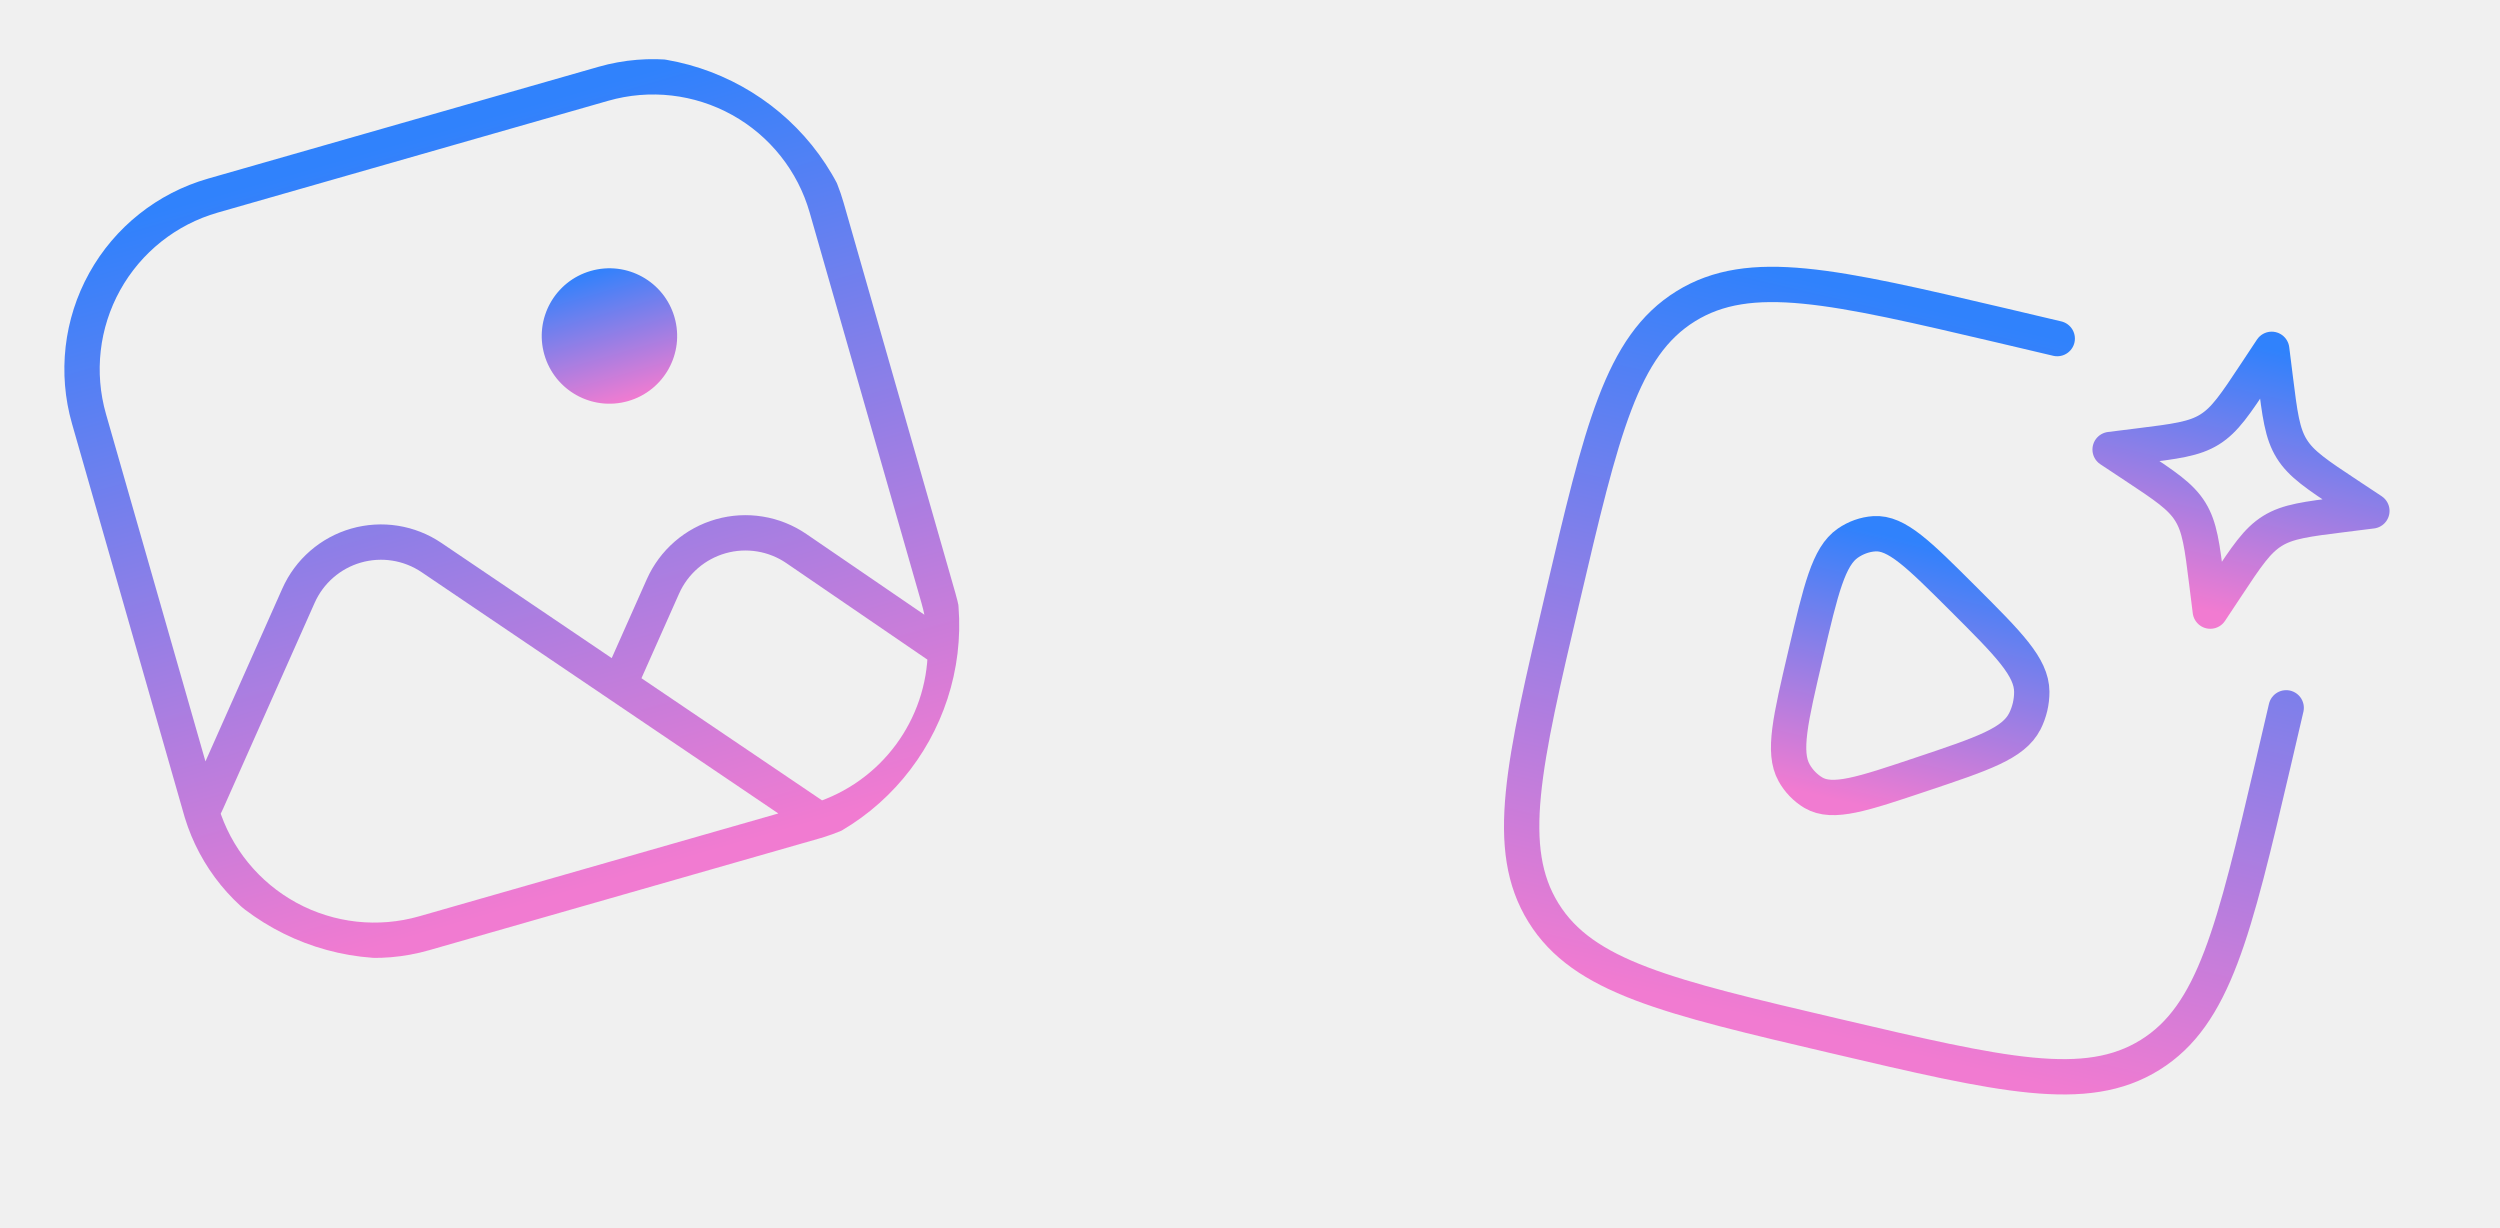
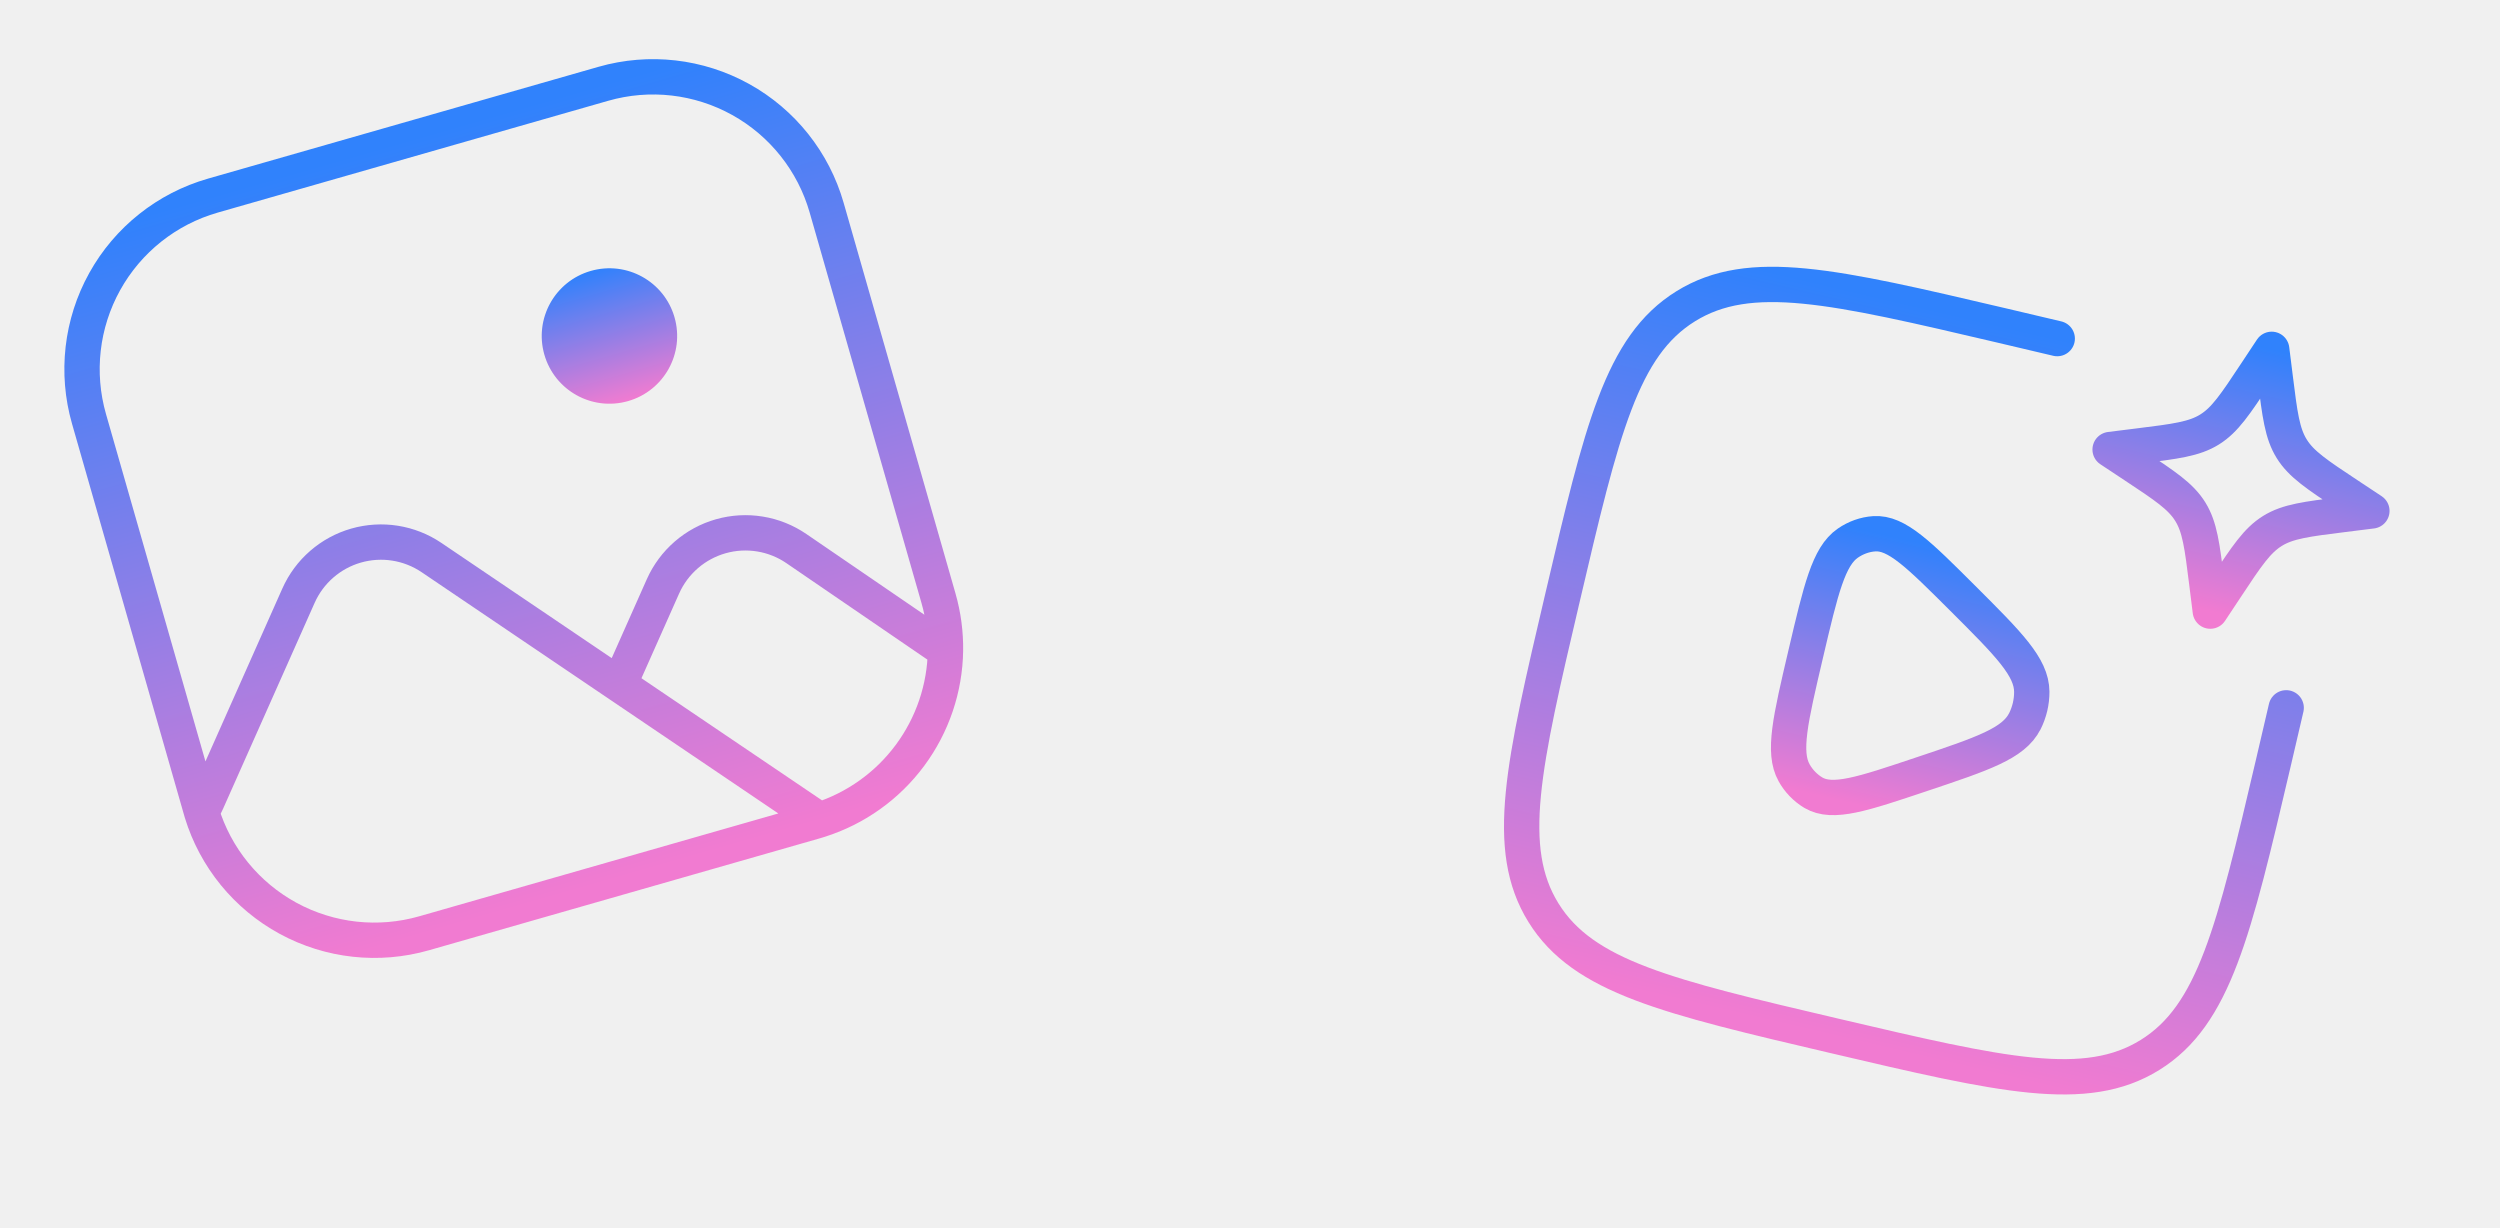
<svg xmlns="http://www.w3.org/2000/svg" width="283" height="139" viewBox="0 0 283 139" fill="none">
-   <g clip-path="url(#clip0_1879_2139)">
+   <g>
    <path d="M229.208 81.648C227.947 84.152 224.476 85.317 217.531 87.641C210.827 89.891 207.471 91.02 205.28 89.738C204.363 89.188 203.607 88.405 203.088 87.469C201.799 85.157 202.667 81.457 204.4 74.066C206.134 66.674 207.002 62.974 209.184 61.477C210.088 60.858 211.111 60.495 212.155 60.423C214.689 60.244 217.193 62.748 222.201 67.745C227.384 72.918 229.975 75.504 229.997 78.305C230.002 79.466 229.733 80.611 229.212 81.649L229.208 81.648Z" stroke="url(#paint0_linear_1879_2139)" stroke-opacity="0.8" stroke-width="4" stroke-linejoin="round" />
    <path d="M258.796 80.126C258.335 82.117 257.841 84.234 257.315 86.478C252.869 105.434 250.645 114.917 243.376 119.424C236.107 123.932 226.629 121.709 207.668 117.262C188.712 112.816 179.23 110.592 174.723 103.323C170.215 96.053 172.438 86.575 176.885 67.614C181.331 48.658 183.554 39.175 190.824 34.668C198.093 30.16 207.571 32.383 226.531 36.83C228.775 37.356 230.891 37.856 232.879 38.328" stroke="url(#paint1_linear_1879_2139)" stroke-opacity="0.8" stroke-width="4" stroke-linecap="round" />
    <path d="M257.156 39.545L257.556 42.752C258.079 46.957 258.341 49.059 259.42 50.799C260.503 52.545 262.269 53.714 265.803 56.052L268.497 57.836L265.291 58.237C261.086 58.76 258.984 59.022 257.243 60.101C255.498 61.183 254.329 62.95 251.99 66.484L250.206 69.178L249.806 65.971C249.283 61.767 249.021 59.664 247.942 57.924C246.86 56.178 245.093 55.009 241.559 52.671L238.865 50.887L242.072 50.486C246.276 49.963 248.379 49.701 250.119 48.622C251.864 47.54 253.034 45.773 255.372 42.24L257.156 39.545Z" stroke="url(#paint2_linear_1879_2139)" stroke-opacity="0.8" stroke-width="4" stroke-linejoin="round" />
  </g>
-   <g clip-path="url(#clip1_1879_2139)">
+   <g>
    <path d="M107.028 73.637C107.053 71.684 106.801 69.689 106.235 67.714L93.577 23.507C92.085 18.296 88.584 13.891 83.844 11.261C79.105 8.632 73.514 7.993 68.303 9.485L24.097 22.143C18.886 23.636 14.481 27.137 11.852 31.876C9.222 36.616 8.583 42.206 10.075 47.417L22.832 91.969C24.397 97.094 27.913 101.4 32.621 103.958C37.33 106.517 42.855 107.123 48.007 105.647L92.214 92.988L92.786 92.814M107.028 73.637L106.449 73.25L90.151 62.1C88.914 61.254 87.507 60.691 86.028 60.45C84.55 60.208 83.036 60.295 81.595 60.704C80.154 61.112 78.82 61.833 77.688 62.814C76.556 63.796 75.654 65.014 75.045 66.383L70.803 75.921L70.12 77.504M107.028 73.637C106.966 77.924 105.556 82.078 103.001 85.52C100.445 88.963 96.871 91.514 92.786 92.814M70.12 77.504L92.18 92.424L92.786 92.814M70.12 77.504L48.85 63.117C47.612 62.28 46.207 61.725 44.732 61.49C43.257 61.256 41.749 61.347 40.313 61.758C38.878 62.169 37.55 62.89 36.422 63.87C35.295 64.85 34.397 66.064 33.79 67.429L23.425 90.736L22.838 91.973" stroke="url(#paint3_linear_1879_2139)" stroke-opacity="0.8" stroke-width="4" stroke-linecap="round" stroke-linejoin="round" />
    <path d="M71.099 45.404C75.168 44.238 77.522 39.995 76.357 35.926C75.192 31.857 70.949 29.502 66.879 30.668C62.81 31.833 60.456 36.076 61.621 40.145C62.787 44.215 67.03 46.569 71.099 45.404Z" fill="url(#paint4_linear_1879_2139)" fill-opacity="0.8" />
  </g>
  <defs>
    <linearGradient id="paint0_linear_1879_2139" x1="220.576" y1="62.229" x2="213.625" y2="91.863" gradientUnits="userSpaceOnUse">
      <stop stop-color="#0066FF" />
      <stop offset="1" stop-color="#F15EC9" />
    </linearGradient>
    <linearGradient id="paint1_linear_1879_2139" x1="226.531" y1="36.83" x2="207.668" y2="117.262" gradientUnits="userSpaceOnUse">
      <stop stop-color="#0066FF" />
      <stop offset="1" stop-color="#F15EC9" />
    </linearGradient>
    <linearGradient id="paint2_linear_1879_2139" x1="257.156" y1="39.545" x2="250.206" y2="69.178" gradientUnits="userSpaceOnUse">
      <stop stop-color="#0066FF" />
      <stop offset="1" stop-color="#F15EC9" />
    </linearGradient>
    <linearGradient id="paint3_linear_1879_2139" x1="46.2" y1="15.814" x2="70.111" y2="99.317" gradientUnits="userSpaceOnUse">
      <stop stop-color="#0066FF" />
      <stop offset="1" stop-color="#F15EC9" />
    </linearGradient>
    <linearGradient id="paint4_linear_1879_2139" x1="66.879" y1="30.668" x2="71.099" y2="45.403" gradientUnits="userSpaceOnUse">
      <stop stop-color="#0066FF" />
      <stop offset="1" stop-color="#F15EC9" />
    </linearGradient>
    <clipPath id="clip0_1879_2139">
      <rect width="104.353" height="104.355" fill="white" transform="matrix(0.973582 0.228338 -0.228329 0.973584 180.828 12.7109)" />
    </clipPath>
    <clipPath id="clip1_1879_2139">
      <rect width="93" height="92.859" rx="27" transform="matrix(0.961362 -0.275287 0.275276 0.961365 0 25.6016)" fill="white" />
    </clipPath>
  </defs>
</svg>
